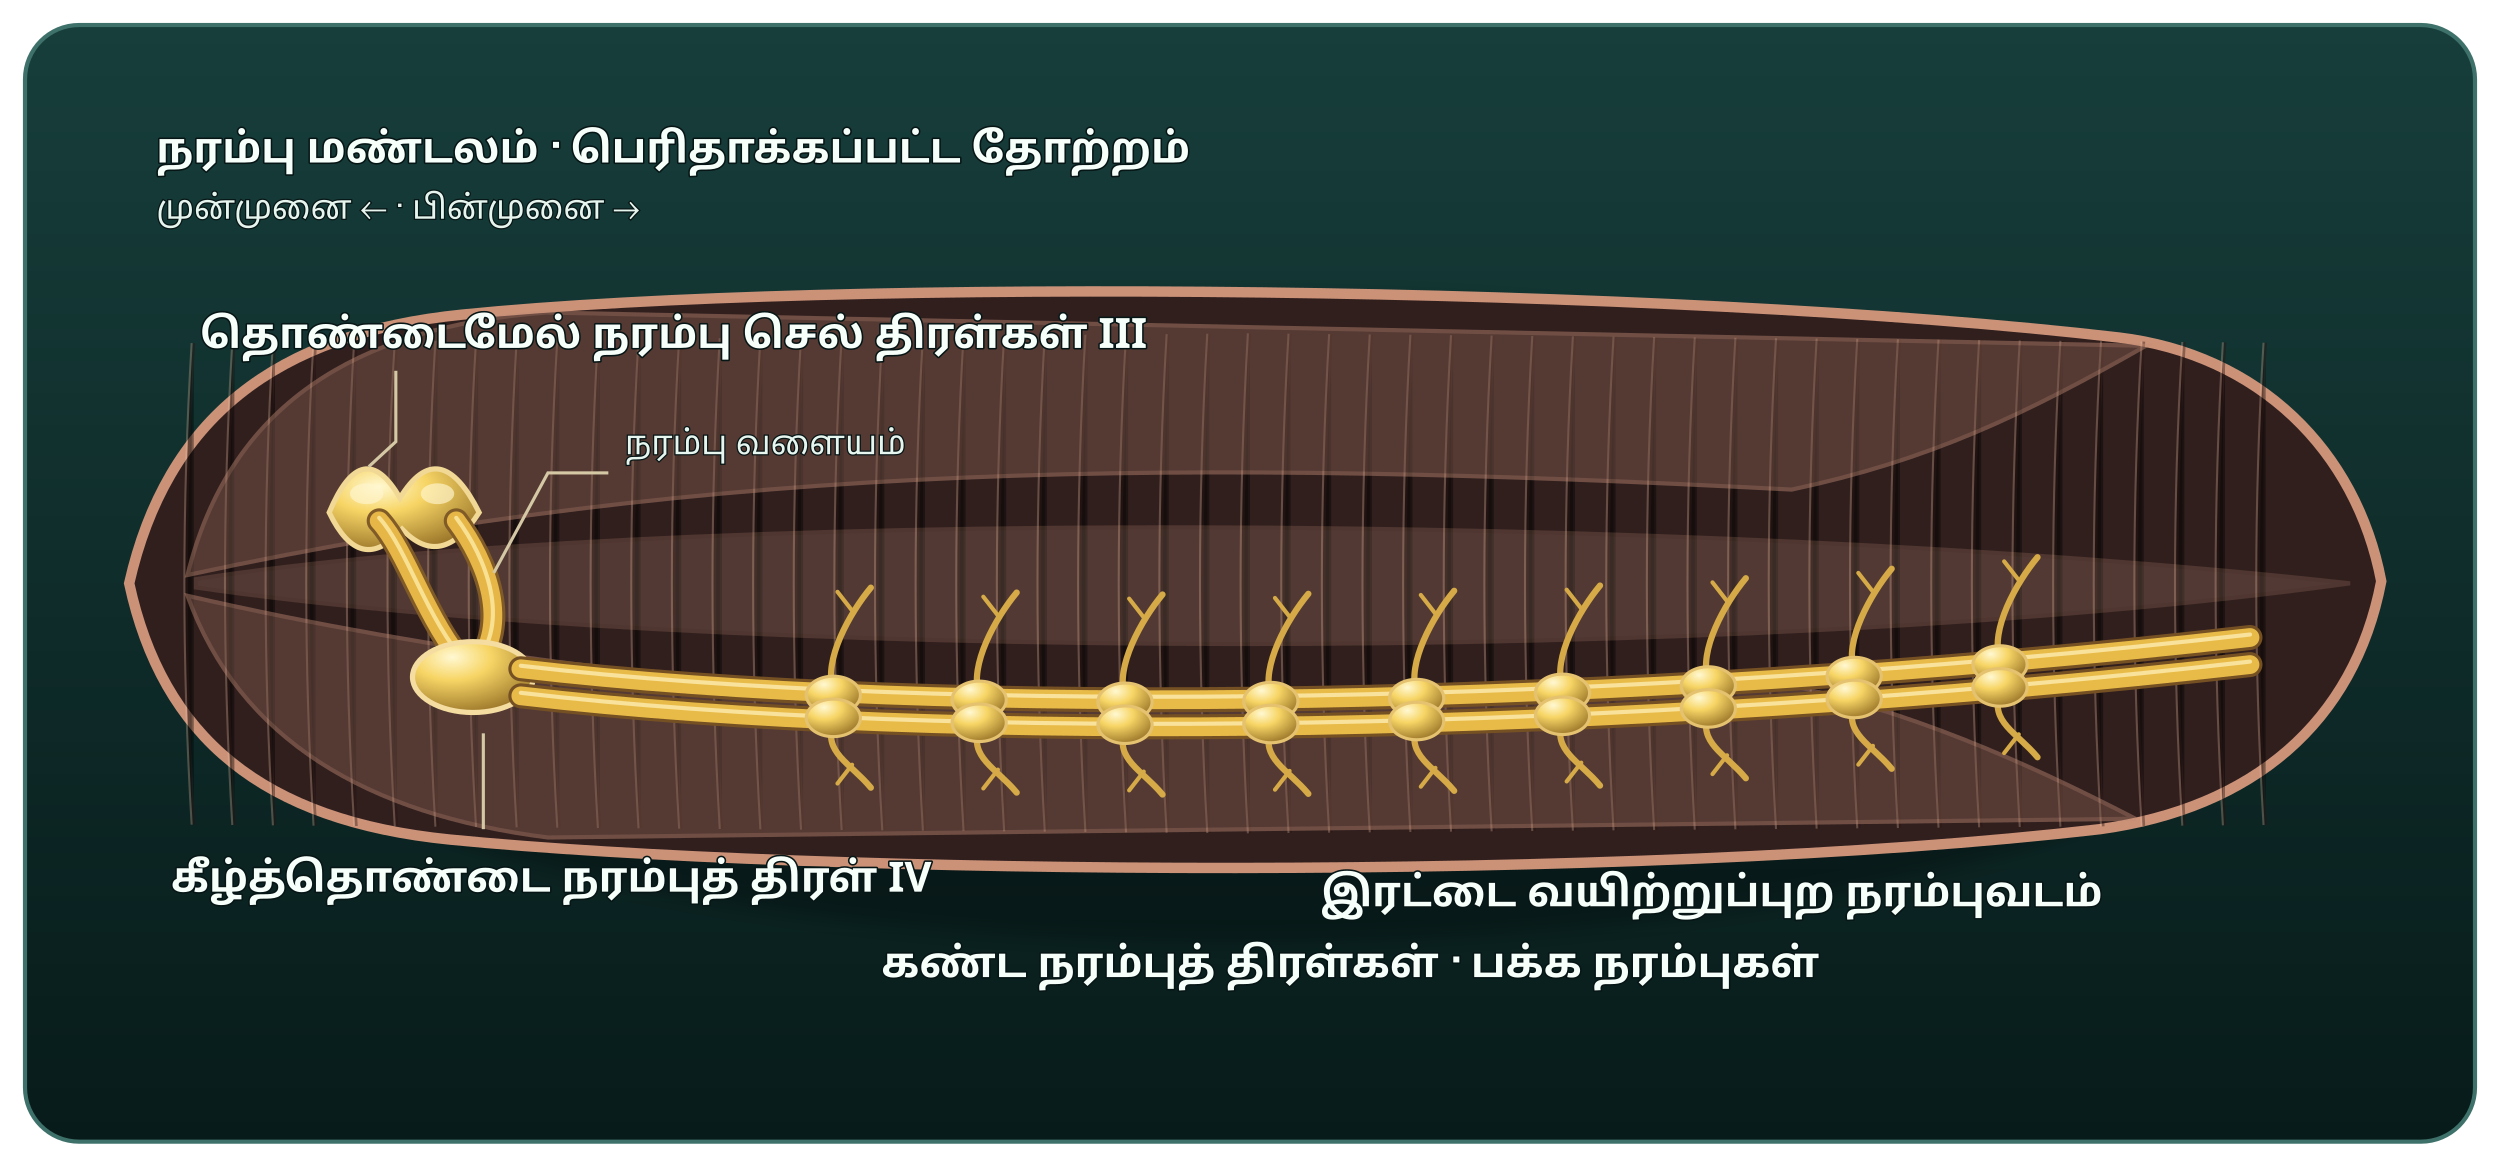
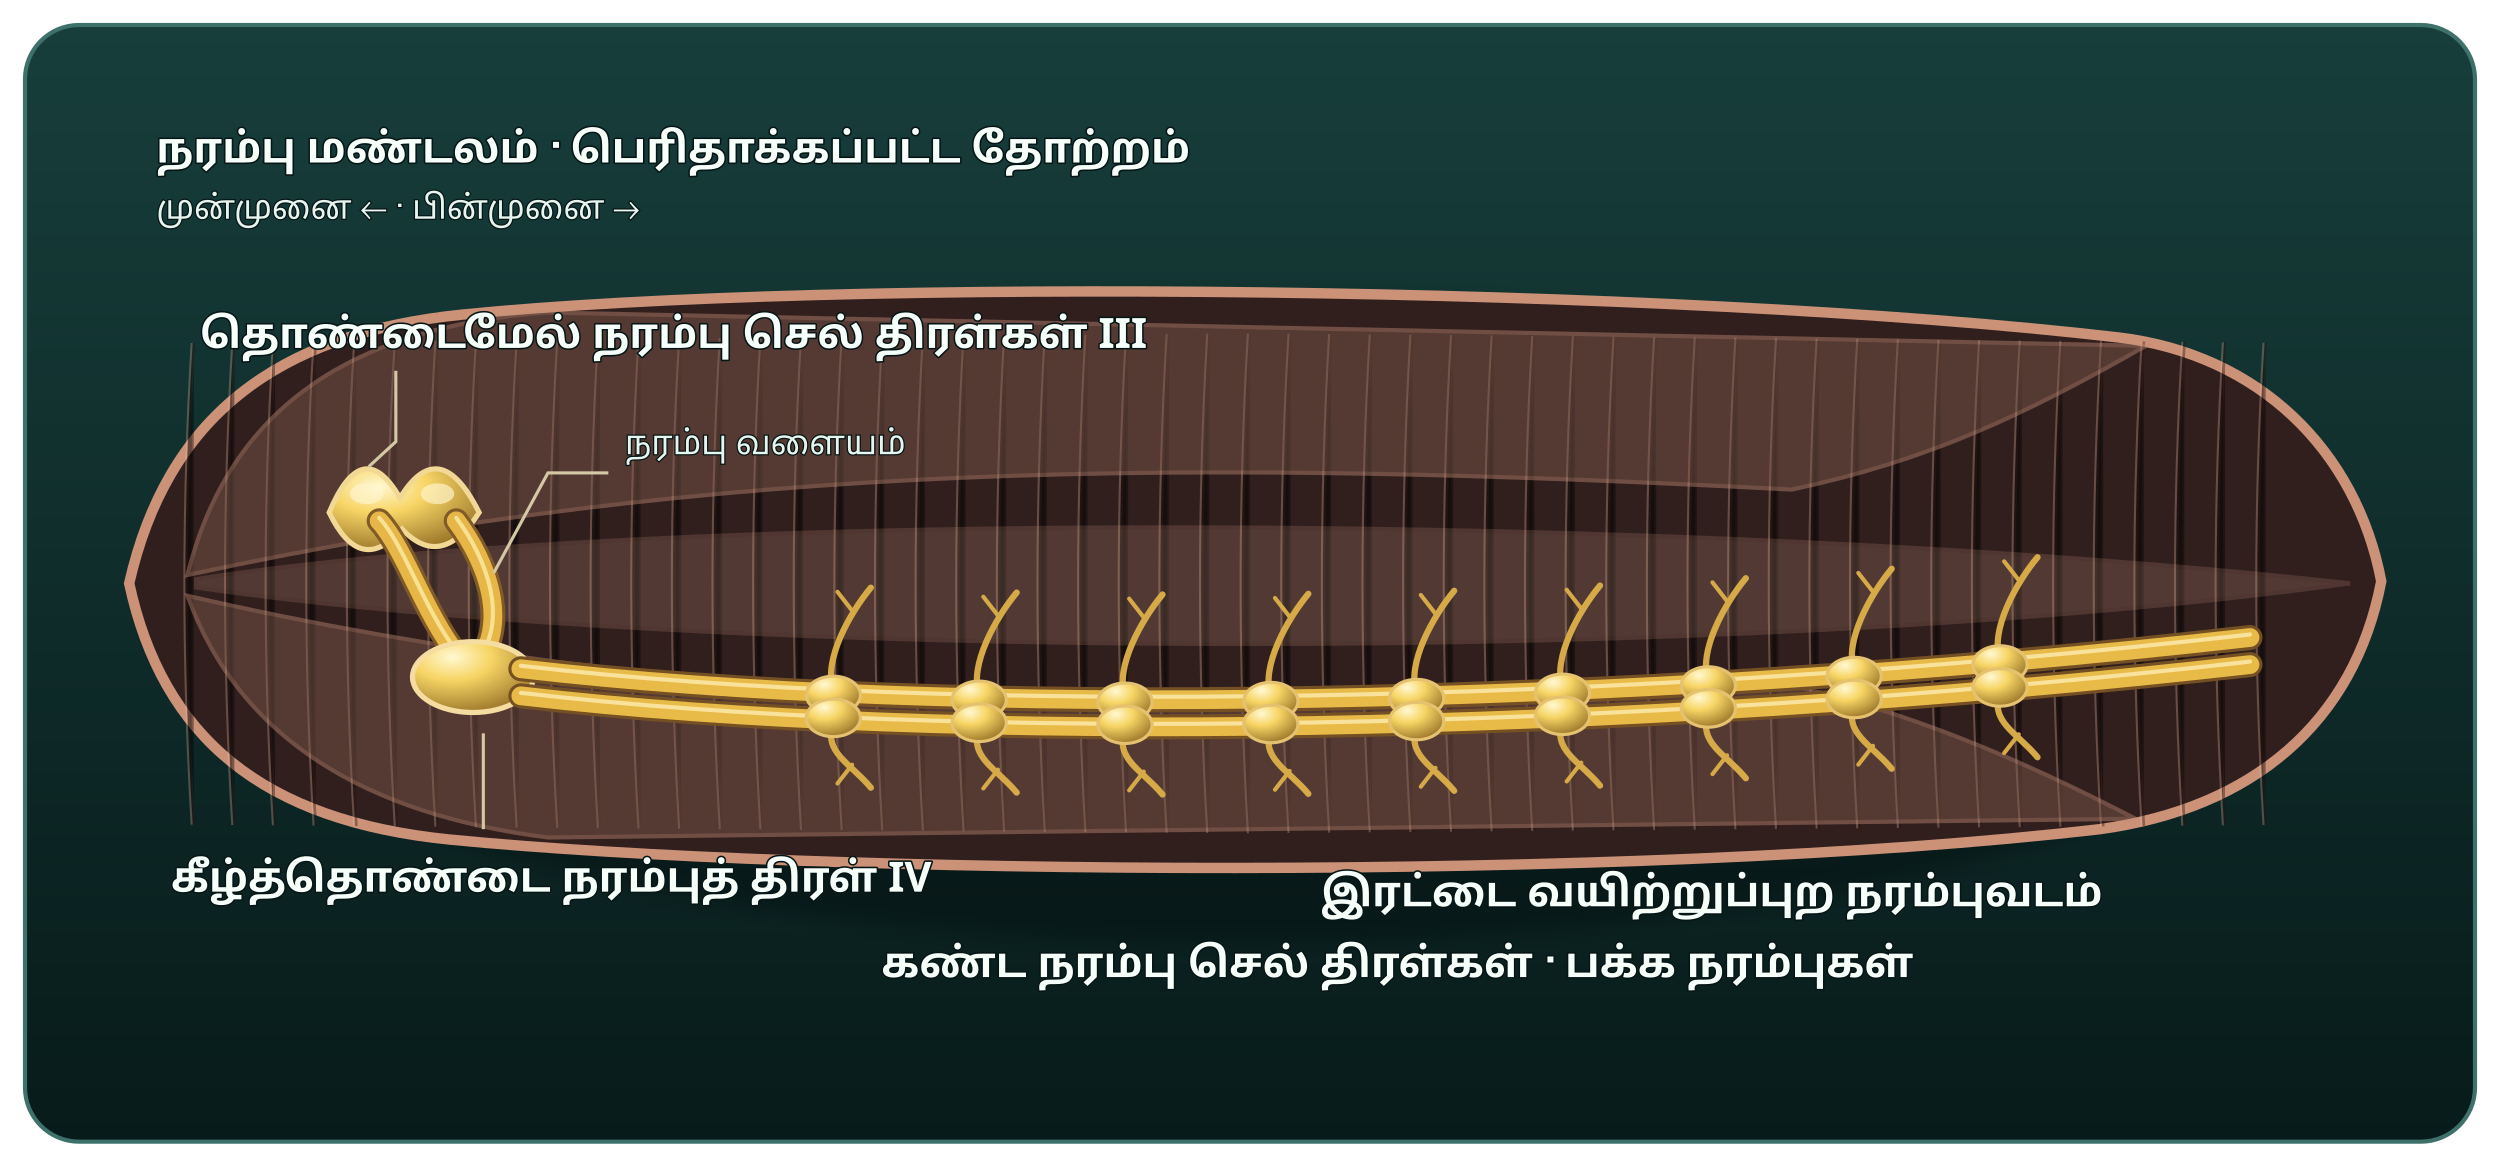
<svg xmlns="http://www.w3.org/2000/svg" id="anatomySvg" viewBox="0 0 1200 560" role="group" aria-labelledby="svgTitle svgDesc" style="transform: none; display: block;" lang="ta" xml:lang="ta" width="1200" height="560" class="motion-paused">
  <defs>
    <linearGradient id="trayGrad" x1="0" y1="0" x2="0" y2="1">
      <stop stop-color="#173e3b" />
      <stop offset="1" stop-color="#071b1a" />
    </linearGradient>
    <linearGradient id="skinGrad" x1="0" y1="0" x2="0" y2="1">
      <stop stop-color="#b87f69" />
      <stop offset=".42" stop-color="#8b5b4b" />
      <stop offset="1" stop-color="#593c35" />
    </linearGradient>
    <linearGradient id="gutGrad" x1="0" y1="0" x2="0" y2="1">
      <stop stop-color="#ffd0aa" />
      <stop offset=".5" stop-color="#d37e66" />
      <stop offset="1" stop-color="#7e3d3f" />
    </linearGradient>
    <linearGradient id="gutLight" x1="0" y1="0" x2="0" y2="1">
      <stop stop-color="#ffe4bb" />
      <stop offset="1" stop-color="#c67c57" />
    </linearGradient>
    <radialGradient id="gizzardGrad">
      <stop stop-color="#f4c099" />
      <stop offset=".58" stop-color="#b36454" />
      <stop offset="1" stop-color="#683940" />
    </radialGradient>
    <linearGradient id="vesselGrad" x1="0" y1="0" x2="1" y2="0">
      <stop stop-color="#8e1e34" />
      <stop offset=".45" stop-color="#ff6670" />
      <stop offset="1" stop-color="#8e1e34" />
    </linearGradient>
    <radialGradient id="reproGrad">
      <stop stop-color="#f3c8ff" />
      <stop offset=".7" stop-color="#a958c6" />
      <stop offset="1" stop-color="#54295f" />
    </radialGradient>
    <filter id="soft">
      <feGaussianBlur stdDeviation="5" />
    </filter>
    <marker id="arrowRed" markerWidth="8" markerHeight="8" refX="6" refY="3" orient="auto">
      <path d="M0 0L6 3L0 6Z" fill="#ff8991" />
    </marker>
    <marker id="arrowBlue" markerWidth="8" markerHeight="8" refX="6" refY="3" orient="auto">
      <path d="M0 0L6 3L0 6Z" fill="#7bd8ff" />
    </marker>
    <filter id="organicTexture" x="-20%" y="-20%" width="140%" height="140%">
      <feTurbulence type="fractalNoise" baseFrequency="0.012 0.09" numOctaves="4" seed="7" result="grain" />
      <feColorMatrix in="grain" type="matrix" values="0 0 0 0 0  0 0 0 0 0  0 0 0 0 0  0.85 0.85 0.85 0 0" result="grainAlpha" />
      <feComposite in="grainAlpha" in2="SourceGraphic" operator="in" />
    </filter>
    <filter id="fineGrain" x="-20%" y="-20%" width="140%" height="140%">
      <feTurbulence type="fractalNoise" baseFrequency="0.35" numOctaves="2" seed="3" result="fine" />
      <feColorMatrix in="fine" type="matrix" values="0 0 0 0 0  0 0 0 0 0  0 0 0 0 0  0.5 0.5 0.5 0 0" result="fineAlpha" />
      <feComposite in="fineAlpha" in2="SourceGraphic" operator="in" />
    </filter>
    <radialGradient id="glossHi" cx="34%" cy="20%" r="60%">
      <stop offset="0" stop-color="#fff" stop-opacity=".55" />
      <stop offset=".45" stop-color="#fff" stop-opacity=".1" />
      <stop offset="1" stop-color="#fff" stop-opacity="0" />
    </radialGradient>
    <radialGradient id="glossHiSmall" cx="30%" cy="22%" r="70%">
      <stop offset="0" stop-color="#fff" stop-opacity=".7" />
      <stop offset="1" stop-color="#fff" stop-opacity="0" />
    </radialGradient>
    <linearGradient id="skinGrad2" x1="0" y1="0" x2="0" y2="1">
      <stop stop-color="#c68a70" offset="0" />
      <stop offset=".18" stop-color="#a8664f" />
      <stop offset=".5" stop-color="#7d4438" />
      <stop offset=".78" stop-color="#5a352f" />
      <stop offset="1" stop-color="#3c211f" />
    </linearGradient>
    <radialGradient id="fleshGlow" cx="50%" cy="35%" r="65%">
      <stop offset="0" stop-color="#ffe0c8" stop-opacity=".5" />
      <stop offset="1" stop-color="#ffe0c8" stop-opacity="0" />
    </radialGradient>
    <clipPath id="externalClip">
      <path d="M65 280 C88 227 136 190 220 186 C470 180 841 183 1050 208 C1112 217 1140 245 1145 280 C1138 324 1095 350 1044 358 C784 384 420 377 218 374 C133 371 87 330 65 280 Z" />
    </clipPath>
    <linearGradient id="caecumPolish" x1="0" y1="0" x2="0" y2="1">
      <stop offset="0" stop-color="#ffe1b5" />
      <stop offset="0.33" stop-color="#efb082" />
      <stop offset="0.68" stop-color="#bb715f" />
      <stop offset="1" stop-color="#663940" />
    </linearGradient>
    <linearGradient id="nervePolish" x1="0" y1="0" x2="0" y2="1">
      <stop offset="0" stop-color="#fff3c1" />
      <stop offset="0.28" stop-color="#ffe179" />
      <stop offset="0.65" stop-color="#d8a43a" />
      <stop offset="1" stop-color="#805424" />
    </linearGradient>
    <linearGradient id="epidermisPolish" x1="0" y1="0" x2="0" y2="1">
      <stop offset="0" stop-color="#f8ccad" />
      <stop offset="0.4" stop-color="#d99c80" />
      <stop offset="1" stop-color="#8f594f" />
    </linearGradient>
    <linearGradient id="skinDepthPolish" x1="0" y1="0" x2="0" y2="1">
      <stop offset="0" stop-color="#b77d6c" />
      <stop offset="0.55" stop-color="#734e48" />
      <stop offset="1" stop-color="#382e32" />
    </linearGradient>
    <linearGradient id="mucusPolish" x1="0" y1="0" x2="0" y2="1">
      <stop offset="0" stop-color="#e6fcff" />
      <stop offset="0.28" stop-color="#ade4e5" />
      <stop offset="1" stop-color="#487f89" />
    </linearGradient>
    <radialGradient id="ganglionPolish" cx=".33" cy=".22" r=".85">
      <stop offset="0" stop-color="#fff8d2" />
      <stop offset="0.38" stop-color="#f7d565" />
      <stop offset="1" stop-color="#957026" />
    </radialGradient>
    <marker id="arrowGasIn" markerWidth="12" markerHeight="12" refX="10" refY="6" orient="auto" markerUnits="userSpaceOnUse">
      <path d="M0 0L12 6L0 12Z" fill="#85e2ff" />
    </marker>
    <marker id="arrowGasOut" markerWidth="12" markerHeight="12" refX="10" refY="6" orient="auto" markerUnits="userSpaceOnUse">
      <path d="M0 0L12 6L0 12Z" fill="#ffb0b7" />
    </marker>
  </defs>
  <rect x="12" y="12" width="1176" height="536" rx="26" fill="url(#trayGrad)" stroke="#3e716a" stroke-width="2" />
  <ellipse cx="600" cy="297" rx="526" ry="155" fill="#000" opacity=".28" filter="url(#soft)" id="bodyShadow" style="display: inline;" />
  <path id="bodyBase" d="M62 280C80 201 132 160 222 151C402 133 802 137 1017 162C1084 170 1131 216 1143 279C1130 347 1081 388 1008 398C785 424 389 420 216 403C126 394 78 354 62 280Z" fill="#311f1e" stroke="#cb9278" stroke-width="5" style="display: inline;" />
  <g id="segments" aria-hidden="true" style="display: inline;">
    <path class="segment-shadow" d="M93 164.68Q86 280 93 395.84" style="stroke: #2a1210; stroke-width: 1.4; opacity: 0.4;" />
    <path class="segment-line" d="M92 164.68Q85 280 92 395.84" style="stroke: #f0c6a8; stroke-width: 1; opacity: 0.28;" />
    <path class="segment-shadow" d="M112.5 164.5Q105.5 280 112.5 396" style="stroke: #2a1210; stroke-width: 1.4; opacity: 0.4;" />
    <path class="segment-line" d="M111.5 164.5Q104.5 280 111.5 396" style="stroke: #f0c6a8; stroke-width: 1; opacity: 0.28;" />
    <path class="segment-shadow" d="M132 164.32Q125 280 132 396.16" style="stroke: #2a1210; stroke-width: 1.4; opacity: 0.4;" />
    <path class="segment-line" d="M131 164.32Q124 280 131 396.16" style="stroke: #f0c6a8; stroke-width: 1; opacity: 0.28;" />
    <path class="segment-shadow" d="M151.5 164.14Q144.5 280 151.5 396.32" style="stroke: #2a1210; stroke-width: 1.4; opacity: 0.4;" />
    <path class="segment-line" d="M150.5 164.14Q143.5 280 150.5 396.32" style="stroke: #f0c6a8; stroke-width: 1; opacity: 0.28;" />
    <path class="segment-shadow" d="M171 163.96Q164 280 171 396.48" style="stroke: #2a1210; stroke-width: 1.4; opacity: 0.4;" />
    <path class="segment-line" d="M170 163.96Q163 280 170 396.48" style="stroke: #f0c6a8; stroke-width: 1; opacity: 0.28;" />
    <path class="segment-shadow" d="M190.5 163.78Q183.5 280 190.5 396.64" style="stroke: #2a1210; stroke-width: 1.4; opacity: 0.4;" />
    <path class="segment-line" d="M189.5 163.78Q182.5 280 189.5 396.64" style="stroke: #f0c6a8; stroke-width: 1; opacity: 0.28;" />
    <path class="segment-shadow" d="M210 163.6Q203 280 210 396.8" style="stroke: #2a1210; stroke-width: 1.4; opacity: 0.4;" />
    <path class="segment-line" d="M209 163.6Q202 280 209 396.8" style="stroke: #f0c6a8; stroke-width: 1; opacity: 0.28;" />
    <path class="segment-shadow" d="M229.5 163.42Q222.5 280 229.5 396.96" style="stroke: #2a1210; stroke-width: 1.4; opacity: 0.4;" />
    <path class="segment-line" d="M228.5 163.42Q221.5 280 228.5 396.96" style="stroke: #f0c6a8; stroke-width: 1; opacity: 0.28;" />
    <path class="segment-shadow" d="M249 163.24Q242 280 249 397.12" style="stroke: #2a1210; stroke-width: 1.4; opacity: 0.4;" />
    <path class="segment-line" d="M248 163.24Q241 280 248 397.12" style="stroke: #f0c6a8; stroke-width: 1; opacity: 0.28;" />
    <path class="segment-shadow" d="M268.5 163.06Q261.5 280 268.5 397.28" style="stroke: #2a1210; stroke-width: 1.4; opacity: 0.4;" />
    <path class="segment-line" d="M267.5 163.06Q260.5 280 267.5 397.28" style="stroke: #f0c6a8; stroke-width: 1; opacity: 0.28;" />
    <path class="segment-shadow" d="M288 162.88Q281 280 288 397.44" style="stroke: #2a1210; stroke-width: 1.4; opacity: 0.4;" />
    <path class="segment-line" d="M287 162.88Q280 280 287 397.44" style="stroke: #f0c6a8; stroke-width: 1; opacity: 0.28;" />
    <path class="segment-shadow" d="M307.5 162.7Q300.5 280 307.5 397.6" style="stroke: #2a1210; stroke-width: 1.4; opacity: 0.4;" />
    <path class="segment-line" d="M306.5 162.7Q299.5 280 306.5 397.6" style="stroke: #f0c6a8; stroke-width: 1; opacity: 0.28;" />
    <path class="segment-shadow" d="M327 162.52Q320 280 327 397.76" style="stroke: #2a1210; stroke-width: 1.4; opacity: 0.4;" />
    <path class="segment-line" d="M326 162.52Q319 280 326 397.76" style="stroke: #f0c6a8; stroke-width: 1; opacity: 0.28;" />
    <path class="segment-shadow" d="M346.5 162.34Q339.5 280 346.5 397.92" style="stroke: #2a1210; stroke-width: 1.4; opacity: 0.4;" />
    <path class="segment-line" d="M345.5 162.34Q338.5 280 345.5 397.92" style="stroke: #f0c6a8; stroke-width: 1; opacity: 0.28;" />
    <path class="segment-shadow" d="M366 162.16Q359 280 366 398.08" style="stroke: #2a1210; stroke-width: 1.4; opacity: 0.4;" />
    <path class="segment-line" d="M365 162.16Q358 280 365 398.08" style="stroke: #f0c6a8; stroke-width: 1; opacity: 0.28;" />
    <path class="segment-shadow" d="M385.5 161.98Q378.5 280 385.5 398.24" style="stroke: #2a1210; stroke-width: 1.4; opacity: 0.4;" />
    <path class="segment-line" d="M384.5 161.98Q377.5 280 384.5 398.24" style="stroke: #f0c6a8; stroke-width: 1; opacity: 0.28;" />
    <path class="segment-shadow" d="M405 161.8Q398 280 405 398.4" style="stroke: #2a1210; stroke-width: 1.4; opacity: 0.4;" />
    <path class="segment-line" d="M404 161.8Q397 280 404 398.4" style="stroke: #f0c6a8; stroke-width: 1; opacity: 0.28;" />
    <path class="segment-shadow" d="M424.5 161.62Q417.5 280 424.5 398.56" style="stroke: #2a1210; stroke-width: 1.4; opacity: 0.4;" />
    <path class="segment-line" d="M423.5 161.62Q416.5 280 423.5 398.56" style="stroke: #f0c6a8; stroke-width: 1; opacity: 0.28;" />
    <path class="segment-shadow" d="M444 161.44Q437 280 444 398.72" style="stroke: #2a1210; stroke-width: 1.4; opacity: 0.4;" />
    <path class="segment-line" d="M443 161.44Q436 280 443 398.72" style="stroke: #f0c6a8; stroke-width: 1; opacity: 0.28;" />
    <path class="segment-shadow" d="M463.5 161.26Q456.5 280 463.5 398.88" style="stroke: #2a1210; stroke-width: 1.4; opacity: 0.4;" />
    <path class="segment-line" d="M462.5 161.26Q455.5 280 462.5 398.88" style="stroke: #f0c6a8; stroke-width: 1; opacity: 0.28;" />
    <path class="segment-shadow" d="M483 161.08Q476 280 483 399.04" style="stroke: #2a1210; stroke-width: 1.4; opacity: 0.4;" />
    <path class="segment-line" d="M482 161.08Q475 280 482 399.04" style="stroke: #f0c6a8; stroke-width: 1; opacity: 0.28;" />
    <path class="segment-shadow" d="M502.5 160.9Q495.5 280 502.5 399.2" style="stroke: #2a1210; stroke-width: 1.4; opacity: 0.4;" />
    <path class="segment-line" d="M501.5 160.9Q494.5 280 501.5 399.2" style="stroke: #f0c6a8; stroke-width: 1; opacity: 0.28;" />
    <path class="segment-shadow" d="M522 160.72Q515 280 522 399.36" style="stroke: #2a1210; stroke-width: 1.4; opacity: 0.4;" />
    <path class="segment-line" d="M521 160.72Q514 280 521 399.36" style="stroke: #f0c6a8; stroke-width: 1; opacity: 0.28;" />
    <path class="segment-shadow" d="M541.5 160.54Q534.5 280 541.5 399.52" style="stroke: #2a1210; stroke-width: 1.4; opacity: 0.4;" />
    <path class="segment-line" d="M540.5 160.54Q533.5 280 540.5 399.52" style="stroke: #f0c6a8; stroke-width: 1; opacity: 0.28;" />
    <path class="segment-shadow" d="M561 160.36Q554 280 561 399.68" style="stroke: #2a1210; stroke-width: 1.4; opacity: 0.4;" />
    <path class="segment-line" d="M560 160.36Q553 280 560 399.68" style="stroke: #f0c6a8; stroke-width: 1; opacity: 0.28;" />
    <path class="segment-shadow" d="M580.5 160.18Q573.5 280 580.5 399.84" style="stroke: #2a1210; stroke-width: 1.4; opacity: 0.4;" />
    <path class="segment-line" d="M579.5 160.18Q572.5 280 579.5 399.84" style="stroke: #f0c6a8; stroke-width: 1; opacity: 0.28;" />
    <path class="segment-shadow" d="M600 160Q593 280 600 400" style="stroke: #2a1210; stroke-width: 1.4; opacity: 0.4;" />
    <path class="segment-line" d="M599 160Q592 280 599 400" style="stroke: #f0c6a8; stroke-width: 1; opacity: 0.28;" />
    <path class="segment-shadow" d="M619.5 160.18Q612.5 280 619.5 399.84" style="stroke: #2a1210; stroke-width: 1.4; opacity: 0.4;" />
    <path class="segment-line" d="M618.5 160.18Q611.5 280 618.5 399.84" style="stroke: #f0c6a8; stroke-width: 1; opacity: 0.28;" />
    <path class="segment-shadow" d="M639 160.36Q632 280 639 399.68" style="stroke: #2a1210; stroke-width: 1.4; opacity: 0.4;" />
    <path class="segment-line" d="M638 160.36Q631 280 638 399.68" style="stroke: #f0c6a8; stroke-width: 1; opacity: 0.28;" />
    <path class="segment-shadow" d="M658.5 160.54Q651.5 280 658.5 399.52" style="stroke: #2a1210; stroke-width: 1.4; opacity: 0.4;" />
    <path class="segment-line" d="M657.5 160.54Q650.5 280 657.5 399.52" style="stroke: #f0c6a8; stroke-width: 1; opacity: 0.28;" />
    <path class="segment-shadow" d="M678 160.72Q671 280 678 399.36" style="stroke: #2a1210; stroke-width: 1.4; opacity: 0.4;" />
    <path class="segment-line" d="M677 160.72Q670 280 677 399.36" style="stroke: #f0c6a8; stroke-width: 1; opacity: 0.28;" />
    <path class="segment-shadow" d="M697.5 160.9Q690.5 280 697.5 399.2" style="stroke: #2a1210; stroke-width: 1.4; opacity: 0.4;" />
    <path class="segment-line" d="M696.5 160.9Q689.5 280 696.5 399.2" style="stroke: #f0c6a8; stroke-width: 1; opacity: 0.28;" />
    <path class="segment-shadow" d="M717 161.08Q710 280 717 399.04" style="stroke: #2a1210; stroke-width: 1.4; opacity: 0.4;" />
    <path class="segment-line" d="M716 161.08Q709 280 716 399.04" style="stroke: #f0c6a8; stroke-width: 1; opacity: 0.28;" />
    <path class="segment-shadow" d="M736.5 161.26Q729.5 280 736.5 398.88" style="stroke: #2a1210; stroke-width: 1.4; opacity: 0.4;" />
    <path class="segment-line" d="M735.5 161.26Q728.5 280 735.5 398.88" style="stroke: #f0c6a8; stroke-width: 1; opacity: 0.28;" />
    <path class="segment-shadow" d="M756 161.44Q749 280 756 398.72" style="stroke: #2a1210; stroke-width: 1.4; opacity: 0.4;" />
    <path class="segment-line" d="M755 161.44Q748 280 755 398.72" style="stroke: #f0c6a8; stroke-width: 1; opacity: 0.28;" />
    <path class="segment-shadow" d="M775.5 161.62Q768.5 280 775.5 398.56" style="stroke: #2a1210; stroke-width: 1.4; opacity: 0.4;" />
    <path class="segment-line" d="M774.5 161.62Q767.5 280 774.5 398.56" style="stroke: #f0c6a8; stroke-width: 1; opacity: 0.28;" />
    <path class="segment-shadow" d="M795 161.8Q788 280 795 398.4" style="stroke: #2a1210; stroke-width: 1.4; opacity: 0.4;" />
    <path class="segment-line" d="M794 161.8Q787 280 794 398.4" style="stroke: #f0c6a8; stroke-width: 1; opacity: 0.28;" />
    <path class="segment-shadow" d="M814.5 161.98Q807.5 280 814.5 398.24" style="stroke: #2a1210; stroke-width: 1.4; opacity: 0.4;" />
    <path class="segment-line" d="M813.5 161.98Q806.5 280 813.5 398.24" style="stroke: #f0c6a8; stroke-width: 1; opacity: 0.28;" />
    <path class="segment-shadow" d="M834 162.16Q827 280 834 398.08" style="stroke: #2a1210; stroke-width: 1.4; opacity: 0.4;" />
    <path class="segment-line" d="M833 162.16Q826 280 833 398.08" style="stroke: #f0c6a8; stroke-width: 1; opacity: 0.28;" />
    <path class="segment-shadow" d="M853.5 162.34Q846.5 280 853.5 397.92" style="stroke: #2a1210; stroke-width: 1.4; opacity: 0.4;" />
    <path class="segment-line" d="M852.5 162.34Q845.5 280 852.5 397.92" style="stroke: #f0c6a8; stroke-width: 1; opacity: 0.28;" />
    <path class="segment-shadow" d="M873 162.52Q866 280 873 397.76" style="stroke: #2a1210; stroke-width: 1.4; opacity: 0.4;" />
    <path class="segment-line" d="M872 162.52Q865 280 872 397.76" style="stroke: #f0c6a8; stroke-width: 1; opacity: 0.28;" />
    <path class="segment-shadow" d="M892.5 162.7Q885.5 280 892.5 397.6" style="stroke: #2a1210; stroke-width: 1.4; opacity: 0.4;" />
    <path class="segment-line" d="M891.5 162.7Q884.5 280 891.5 397.6" style="stroke: #f0c6a8; stroke-width: 1; opacity: 0.28;" />
    <path class="segment-shadow" d="M912 162.88Q905 280 912 397.44" style="stroke: #2a1210; stroke-width: 1.4; opacity: 0.4;" />
    <path class="segment-line" d="M911 162.88Q904 280 911 397.44" style="stroke: #f0c6a8; stroke-width: 1; opacity: 0.28;" />
    <path class="segment-shadow" d="M931.5 163.06Q924.5 280 931.5 397.28" style="stroke: #2a1210; stroke-width: 1.4; opacity: 0.4;" />
    <path class="segment-line" d="M930.5 163.06Q923.5 280 930.5 397.28" style="stroke: #f0c6a8; stroke-width: 1; opacity: 0.28;" />
    <path class="segment-shadow" d="M951 163.24Q944 280 951 397.12" style="stroke: #2a1210; stroke-width: 1.4; opacity: 0.4;" />
    <path class="segment-line" d="M950 163.24Q943 280 950 397.12" style="stroke: #f0c6a8; stroke-width: 1; opacity: 0.28;" />
    <path class="segment-shadow" d="M970.5 163.42Q963.5 280 970.5 396.96" style="stroke: #2a1210; stroke-width: 1.4; opacity: 0.4;" />
    <path class="segment-line" d="M969.5 163.42Q962.5 280 969.5 396.96" style="stroke: #f0c6a8; stroke-width: 1; opacity: 0.28;" />
    <path class="segment-shadow" d="M990 163.6Q983 280 990 396.8" style="stroke: #2a1210; stroke-width: 1.4; opacity: 0.4;" />
    <path class="segment-line" d="M989 163.6Q982 280 989 396.8" style="stroke: #f0c6a8; stroke-width: 1; opacity: 0.28;" />
    <path class="segment-shadow" d="M1009.5 163.78Q1002.5 280 1009.5 396.64" style="stroke: #2a1210; stroke-width: 1.4; opacity: 0.4;" />
    <path class="segment-line" d="M1008.5 163.78Q1001.5 280 1008.5 396.64" style="stroke: #f0c6a8; stroke-width: 1; opacity: 0.28;" />
    <path class="segment-shadow" d="M1029 163.96Q1022 280 1029 396.48" style="stroke: #2a1210; stroke-width: 1.4; opacity: 0.4;" />
    <path class="segment-line" d="M1028 163.96Q1021 280 1028 396.48" style="stroke: #f0c6a8; stroke-width: 1; opacity: 0.28;" />
    <path class="segment-shadow" d="M1048.5 164.14Q1041.5 280 1048.5 396.32" style="stroke: #2a1210; stroke-width: 1.4; opacity: 0.4;" />
    <path class="segment-line" d="M1047.5 164.14Q1040.5 280 1047.5 396.32" style="stroke: #f0c6a8; stroke-width: 1; opacity: 0.28;" />
    <path class="segment-shadow" d="M1068 164.32Q1061 280 1068 396.16" style="stroke: #2a1210; stroke-width: 1.4; opacity: 0.4;" />
    <path class="segment-line" d="M1067 164.32Q1060 280 1067 396.16" style="stroke: #f0c6a8; stroke-width: 1; opacity: 0.28;" />
    <path class="segment-shadow" d="M1087.5 164.5Q1080.5 280 1087.5 396" style="stroke: #2a1210; stroke-width: 1.4; opacity: 0.4;" />
    <path class="segment-line" d="M1086.5 164.5Q1079.5 280 1086.5 396" style="stroke: #f0c6a8; stroke-width: 1; opacity: 0.28;" />
  </g>
  <g id="internalFlaps" aria-hidden="true" style="display: inline;">
    <path class="flap" d="M90 276C110 195 170 157 262 150L1030 166C972 199 926 221 860 235C573 220 345 221 90 276Z" style="fill: #835d4f; stroke: #c18b74; stroke-width: 2; opacity: 0.44;" />
    <path class="flap" d="M90 286C115 355 176 391 263 402L1025 393C969 364 915 341 855 328C566 343 335 342 90 286Z" style="fill: #835d4f; stroke: #c18b74; stroke-width: 2; opacity: 0.44;" />
    <path d="M94 278C310 244 813 245 1128 280C840 320 335 317 94 282Z" fill="#e9b394" opacity=".18" stroke="#d9a080" stroke-width="2" />
  </g>
  <g id="layer-nervous" class="layer active" style="display: inline;">
    <g pointer-events="none" aria-hidden="true">
      <text x="75" y="78" class="organ-label" data-en-label="Nervous system · enlarged schematic" data-en-x="75" data-en-y="78" data-en-font="" lang="ta" xml:lang="ta" style="font-size: 20px; fill: #f6fff9; stroke: #061515; stroke-width: 1.5; stroke-linejoin: round; font-weight: 750; letter-spacing: 0; font-family: Noto Sans Tamil;" paint-order="stroke" id="proof-label-0">
        <tspan x="75" dy="0">நரம்பு மண்டலம் · பெரிதாக்கப்பட்ட தோற்றம்</tspan>
      </text>
      <text x="75" y="105" class="micro-label" data-en-label="Anterior ←   ·   Posterior →" data-en-x="75" data-en-y="105" data-en-font="" lang="ta" xml:lang="ta" style="font-size: 16px; fill: #e7f5ef; stroke: #061515; stroke-width: 1.2; letter-spacing: 0; font-family: Noto Sans Tamil;" paint-order="stroke" id="proof-label-1">
        <tspan x="75" dy="0">முன்முனை ← · பின்முனை →</tspan>
      </text>
    </g>
    <g class="svg-structure" data-structure="cerebral-ganglia" tabindex="0" role="button" aria-hidden="false" aria-disabled="false" aria-label="தொண்டைமேல் நரம்பு செல் திரள்கள்">
      <ellipse class="hit" cx="190" cy="244" rx="70" ry="60" style="fill: none; stroke: none; stroke-width: 12px;" />
      <path d="M158 246q16-38 34-7q19-31 38 7q-18 28-37 8q-20 23-35-8Z" fill="url(#ganglionPolish)" stroke="#f1d895" stroke-width="2.5" />
      <ellipse cx="210" cy="237" rx="8" ry="5" fill="#fff6d0" opacity=".65" pointer-events="none" aria-hidden="true" class="surface-detail" />
      <ellipse cx="176" cy="237" rx="8" ry="5" fill="#fff6d0" opacity=".65" pointer-events="none" aria-hidden="true" class="surface-detail" />
      <text x="96" y="167" class="organ-label" data-en-label="Cerebral ganglia III" data-en-x="96" data-en-y="167" data-en-font="" lang="ta" xml:lang="ta" style="font-size: 20px; fill: #f6fff9; stroke: #061515; stroke-width: 1.5; stroke-linejoin: round; font-weight: 750; letter-spacing: 0; font-family: Noto Sans Tamil;" paint-order="stroke" id="proof-label-2">
        <tspan x="96" dy="0">தொண்டைமேல் நரம்பு செல் திரள்கள் III</tspan>
      </text>
      <path d="M190 178 L190 212 L177 224" fill="none" stroke="#d4c8a5" stroke-width="1.5" pointer-events="none" aria-hidden="true" class="surface-detail" />
    </g>
    <g class="svg-structure" data-structure="circum-pharyngeal-connectives" tabindex="0" role="button" aria-hidden="false" aria-disabled="false" aria-label="தொண்டைசூழ் இணைப்பு நரம்புகள்">
      <ellipse class="hit" cx="225" cy="280" rx="75" ry="83" style="fill: none; stroke: none; stroke-width: 12px;" />
      <path d="M182 250C195 264 205 299 224 320M219 250C234 270 245 300 228 320" fill="none" stroke="#805b28" stroke-width="12" stroke-linecap="round" stroke-linejoin="round" pointer-events="none" aria-hidden="true" class="surface-detail" />
      <path d="M182 250C195 264 205 299 224 320M219 250C234 270 245 300 228 320" fill="none" stroke="#e6b646" stroke-width="9" stroke-linecap="round" stroke-linejoin="round" />
      <path d="M182 250C195 264 205 299 224 320M219 250C234 270 245 300 228 320" fill="none" stroke="#fff0af" stroke-width="1.98" stroke-linecap="round" stroke-linejoin="round" opacity=".74" transform="translate(0 -1.44)" pointer-events="none" aria-hidden="true" class="surface-detail" />
      <text x="300" y="218" class="micro-label" data-en-label="Nerve ring" data-en-x="300" data-en-y="218" data-en-font="" lang="ta" xml:lang="ta" style="font-size: 16px; fill: #e7f5ef; stroke: #061515; stroke-width: 1.2; letter-spacing: 0; font-family: Noto Sans Tamil;" paint-order="stroke" id="proof-label-3">
        <tspan x="300" dy="0">நரம்பு வளையம்</tspan>
      </text>
      <path d="M292 227 L263 227 L237 275" fill="none" stroke="#d4c8a5" stroke-width="1.5" pointer-events="none" aria-hidden="true" class="surface-detail" />
    </g>
    <g class="svg-structure" data-structure="subpharyngeal-ganglion" tabindex="0" role="button" aria-hidden="false" aria-disabled="false" aria-label="கீழ்த்தொண்டை நரம்புத் திரள்">
      <ellipse class="hit" cx="227" cy="325" rx="55" ry="38" style="fill: none; stroke: none; stroke-width: 12px;" />
      <ellipse cx="227" cy="325" rx="29" ry="17" fill="url(#ganglionPolish)" stroke="#f5dda1" stroke-width="2.5" />
      <text x="82" y="428" class="organ-label" data-en-label="Subpharyngeal ganglion IV" data-en-x="82" data-en-y="428" data-en-font="" lang="ta" xml:lang="ta" style="font-size: 20px; fill: #f6fff9; stroke: #061515; stroke-width: 1.5; stroke-linejoin: round; font-weight: 750; letter-spacing: 0; font-family: Noto Sans Tamil;" paint-order="stroke" id="proof-label-4">
        <tspan x="82" dy="0">கீழ்த்தொண்டை நரம்புத் திரள் IV</tspan>
      </text>
      <path d="M232 398 L232 352" fill="none" stroke="#d4c8a5" stroke-width="1.5" pointer-events="none" aria-hidden="true" class="surface-detail" />
    </g>
    <g class="svg-structure" data-structure="ventral-nerve-cord" tabindex="0" role="button" aria-hidden="false" aria-disabled="false" aria-label="வயிற்றுப்புற நரம்புவடம்">
      <path class="hit" d="M250 325C468 351 830 340 1080 310" fill="none" stroke="transparent" stroke-width="35" style="fill: none; stroke: none; stroke-width: 12px;" />
      <path d="M250 321 C455 345 780 340 1080 306" fill="none" stroke="#755023" stroke-width="12.0" stroke-linecap="round" stroke-linejoin="round" pointer-events="none" aria-hidden="true" class="surface-detail" />
      <path d="M250 321 C455 345 780 340 1080 306" fill="none" stroke="#e8bb48" stroke-width="9.0" stroke-linecap="round" stroke-linejoin="round" />
      <path d="M250 321 C455 345 780 340 1080 306" fill="none" stroke="#fff0b7" stroke-width="1.98" stroke-linecap="round" stroke-linejoin="round" opacity=".74" transform="translate(0 -1.44)" pointer-events="none" aria-hidden="true" class="surface-detail" />
      <path d="M250 334 C455 358 780 353 1080 319" fill="none" stroke="#755023" stroke-width="12.0" stroke-linecap="round" stroke-linejoin="round" pointer-events="none" aria-hidden="true" class="surface-detail" />
      <path d="M250 334 C455 358 780 353 1080 319" fill="none" stroke="#e8bb48" stroke-width="9.0" stroke-linecap="round" stroke-linejoin="round" />
      <path d="M250 334 C455 358 780 353 1080 319" fill="none" stroke="#fff0b7" stroke-width="1.98" stroke-linecap="round" stroke-linejoin="round" opacity=".74" transform="translate(0 -1.44)" pointer-events="none" aria-hidden="true" class="surface-detail" />
      <text x="634" y="435" class="organ-label" data-en-label="Double, ganglionated ventral nerve cord" data-en-x="634" data-en-y="435" data-en-font="" lang="ta" xml:lang="ta" style="font-size: 20px; fill: #f6fff9; stroke: #061515; stroke-width: 1.5; stroke-linejoin: round; font-weight: 750; letter-spacing: 0; font-family: Noto Sans Tamil;" paint-order="stroke" id="proof-label-5">
        <tspan x="634" dy="0">இரட்டை வயிற்றுப்புற நரம்புவடம்</tspan>
      </text>
    </g>
-     <g class="svg-structure" data-structure="segmental-ganglia" tabindex="0" role="button" aria-hidden="false" aria-disabled="false" aria-label="கண்ட நரம்புத் திரள்கள்">
+     <g class="svg-structure" data-structure="segmental-ganglia" tabindex="0" role="button" aria-hidden="false" aria-disabled="false" aria-label="கண்ட நரம்பு செல் திரள்கள்">
      <ellipse cx="960" cy="324.47" rx="24" ry="23" class="hit" style="fill: none; stroke: none; stroke-width: 12px;" />
      <ellipse cx="890" cy="330.01" rx="24" ry="23" class="hit" style="fill: none; stroke: none; stroke-width: 12px;" />
      <ellipse cx="820" cy="334.55" rx="24" ry="23" class="hit" style="fill: none; stroke: none; stroke-width: 12px;" />
      <ellipse cx="750" cy="338.08" rx="24" ry="23" class="hit" style="fill: none; stroke: none; stroke-width: 12px;" />
      <ellipse cx="680" cy="340.59" rx="24" ry="23" class="hit" style="fill: none; stroke: none; stroke-width: 12px;" />
      <ellipse cx="610" cy="342.04" rx="24" ry="23" class="hit" style="fill: none; stroke: none; stroke-width: 12px;" />
      <ellipse cx="540" cy="342.37" rx="24" ry="23" class="hit" style="fill: none; stroke: none; stroke-width: 12px;" />
      <ellipse cx="470" cy="341.44" rx="24" ry="23" class="hit" style="fill: none; stroke: none; stroke-width: 12px;" />
      <ellipse cx="400" cy="339.08" rx="24" ry="23" class="hit" style="fill: none; stroke: none; stroke-width: 12px;" />
      <path d="M400 331.08 C395 317.08 408 294.08 418 282.08" fill="none" stroke="#d5aa47" stroke-width="3" stroke-linecap="round" />
      <path d="M409 293.08 L402 284.08" fill="none" stroke="#d5aa47" stroke-width="2" stroke-linecap="round" />
      <path d="M400 347.08 C395 361.08 408 366.08 418 378.08" fill="none" stroke="#d5aa47" stroke-width="3" stroke-linecap="round" />
      <path d="M409 367.08 L402 376.08" fill="none" stroke="#d5aa47" stroke-width="2" stroke-linecap="round" />
      <ellipse cx="400" cy="333.58" rx="13" ry="9" fill="url(#ganglionPolish)" stroke="#e5c270" stroke-width="1.5" />
      <ellipse cx="400" cy="344.58" rx="13" ry="9" fill="url(#ganglionPolish)" stroke="#e5c270" stroke-width="1.5" />
      <path d="M470 333.44 C465 319.44 478 296.44 488 284.44" fill="none" stroke="#d5aa47" stroke-width="3" stroke-linecap="round" />
      <path d="M479 295.44 L472 286.44" fill="none" stroke="#d5aa47" stroke-width="2" stroke-linecap="round" />
      <path d="M470 349.44 C465 363.44 478 368.44 488 380.44" fill="none" stroke="#d5aa47" stroke-width="3" stroke-linecap="round" />
      <path d="M479 369.44 L472 378.44" fill="none" stroke="#d5aa47" stroke-width="2" stroke-linecap="round" />
      <ellipse cx="470" cy="335.94" rx="13" ry="9" fill="url(#ganglionPolish)" stroke="#e5c270" stroke-width="1.5" />
      <ellipse cx="470" cy="346.94" rx="13" ry="9" fill="url(#ganglionPolish)" stroke="#e5c270" stroke-width="1.5" />
      <path d="M540 334.37 C535 320.37 548 297.37 558 285.37" fill="none" stroke="#d5aa47" stroke-width="3" stroke-linecap="round" />
      <path d="M549 296.37 L542 287.37" fill="none" stroke="#d5aa47" stroke-width="2" stroke-linecap="round" />
      <path d="M540 350.37 C535 364.37 548 369.37 558 381.37" fill="none" stroke="#d5aa47" stroke-width="3" stroke-linecap="round" />
      <path d="M549 370.37 L542 379.37" fill="none" stroke="#d5aa47" stroke-width="2" stroke-linecap="round" />
      <ellipse cx="540" cy="336.87" rx="13" ry="9" fill="url(#ganglionPolish)" stroke="#e5c270" stroke-width="1.5" />
      <ellipse cx="540" cy="347.87" rx="13" ry="9" fill="url(#ganglionPolish)" stroke="#e5c270" stroke-width="1.5" />
      <path d="M610 334.04 C605 320.04 618 297.04 628 285.04" fill="none" stroke="#d5aa47" stroke-width="3" stroke-linecap="round" />
      <path d="M619 296.04 L612 287.04" fill="none" stroke="#d5aa47" stroke-width="2" stroke-linecap="round" />
      <path d="M610 350.04 C605 364.04 618 369.04 628 381.04" fill="none" stroke="#d5aa47" stroke-width="3" stroke-linecap="round" />
      <path d="M619 370.04 L612 379.04" fill="none" stroke="#d5aa47" stroke-width="2" stroke-linecap="round" />
      <ellipse cx="610" cy="336.54" rx="13" ry="9" fill="url(#ganglionPolish)" stroke="#e5c270" stroke-width="1.5" />
      <ellipse cx="610" cy="347.54" rx="13" ry="9" fill="url(#ganglionPolish)" stroke="#e5c270" stroke-width="1.5" />
      <path d="M680 332.59 C675 318.59 688 295.59 698 283.59" fill="none" stroke="#d5aa47" stroke-width="3" stroke-linecap="round" />
      <path d="M689 294.59 L682 285.59" fill="none" stroke="#d5aa47" stroke-width="2" stroke-linecap="round" />
      <path d="M680 348.59 C675 362.59 688 367.59 698 379.59" fill="none" stroke="#d5aa47" stroke-width="3" stroke-linecap="round" />
      <path d="M689 368.59 L682 377.59" fill="none" stroke="#d5aa47" stroke-width="2" stroke-linecap="round" />
      <ellipse cx="680" cy="335.09" rx="13" ry="9" fill="url(#ganglionPolish)" stroke="#e5c270" stroke-width="1.5" />
      <ellipse cx="680" cy="346.09" rx="13" ry="9" fill="url(#ganglionPolish)" stroke="#e5c270" stroke-width="1.5" />
      <path d="M750 330.08 C745 316.08 758 293.08 768 281.08" fill="none" stroke="#d5aa47" stroke-width="3" stroke-linecap="round" />
      <path d="M759 292.08 L752 283.08" fill="none" stroke="#d5aa47" stroke-width="2" stroke-linecap="round" />
      <path d="M750 346.08 C745 360.08 758 365.08 768 377.08" fill="none" stroke="#d5aa47" stroke-width="3" stroke-linecap="round" />
      <path d="M759 366.08 L752 375.08" fill="none" stroke="#d5aa47" stroke-width="2" stroke-linecap="round" />
      <ellipse cx="750" cy="332.58" rx="13" ry="9" fill="url(#ganglionPolish)" stroke="#e5c270" stroke-width="1.5" />
      <ellipse cx="750" cy="343.58" rx="13" ry="9" fill="url(#ganglionPolish)" stroke="#e5c270" stroke-width="1.5" />
      <path d="M820 326.55 C815 312.55 828 289.55 838 277.55" fill="none" stroke="#d5aa47" stroke-width="3" stroke-linecap="round" />
      <path d="M829 288.55 L822 279.55" fill="none" stroke="#d5aa47" stroke-width="2" stroke-linecap="round" />
      <path d="M820 342.55 C815 356.55 828 361.55 838 373.55" fill="none" stroke="#d5aa47" stroke-width="3" stroke-linecap="round" />
      <path d="M829 362.55 L822 371.55" fill="none" stroke="#d5aa47" stroke-width="2" stroke-linecap="round" />
      <ellipse cx="820" cy="329.05" rx="13" ry="9" fill="url(#ganglionPolish)" stroke="#e5c270" stroke-width="1.5" />
      <ellipse cx="820" cy="340.05" rx="13" ry="9" fill="url(#ganglionPolish)" stroke="#e5c270" stroke-width="1.5" />
      <path d="M890 322.01 C885 308.01 898 285.01 908 273.01" fill="none" stroke="#d5aa47" stroke-width="3" stroke-linecap="round" />
      <path d="M899 284.01 L892 275.01" fill="none" stroke="#d5aa47" stroke-width="2" stroke-linecap="round" />
      <path d="M890 338.01 C885 352.01 898 357.01 908 369.01" fill="none" stroke="#d5aa47" stroke-width="3" stroke-linecap="round" />
      <path d="M899 358.01 L892 367.01" fill="none" stroke="#d5aa47" stroke-width="2" stroke-linecap="round" />
      <ellipse cx="890" cy="324.51" rx="13" ry="9" fill="url(#ganglionPolish)" stroke="#e5c270" stroke-width="1.5" />
      <ellipse cx="890" cy="335.51" rx="13" ry="9" fill="url(#ganglionPolish)" stroke="#e5c270" stroke-width="1.5" />
      <path d="M960 316.47 C955 302.47 968 279.47 978 267.47" fill="none" stroke="#d5aa47" stroke-width="3" stroke-linecap="round" />
      <path d="M969 278.47 L962 269.47" fill="none" stroke="#d5aa47" stroke-width="2" stroke-linecap="round" />
      <path d="M960 332.47 C955 346.47 968 351.47 978 363.47" fill="none" stroke="#d5aa47" stroke-width="3" stroke-linecap="round" />
      <path d="M969 352.47 L962 361.47" fill="none" stroke="#d5aa47" stroke-width="2" stroke-linecap="round" />
      <ellipse cx="960" cy="318.97" rx="13" ry="9" fill="url(#ganglionPolish)" stroke="#e5c270" stroke-width="1.5" />
      <ellipse cx="960" cy="329.97" rx="13" ry="9" fill="url(#ganglionPolish)" stroke="#e5c270" stroke-width="1.5" />
      <text x="423" y="469" class="organ-label" data-en-label="Segmental ganglia and lateral nerves" data-en-x="423" data-en-y="469" data-en-font="" lang="ta" xml:lang="ta" style="font-size: 20px; fill: #f6fff9; stroke: #061515; stroke-width: 1.5; stroke-linejoin: round; font-weight: 750; letter-spacing: 0; font-family: Noto Sans Tamil;" paint-order="stroke" id="proof-label-6">
-         <tspan x="423" dy="0">கண்ட நரம்புத் திரள்கள் · பக்க நரம்புகள்</tspan>
+         <tspan x="423" dy="0">கண்ட நரம்பு செல் திரள்கள் · பக்க நரம்புகள்</tspan>
      </text>
    </g>
  </g>
  <g id="targetOverlay" aria-hidden="true" />
  <g id="selectionOverlay" aria-hidden="true" />
</svg>
